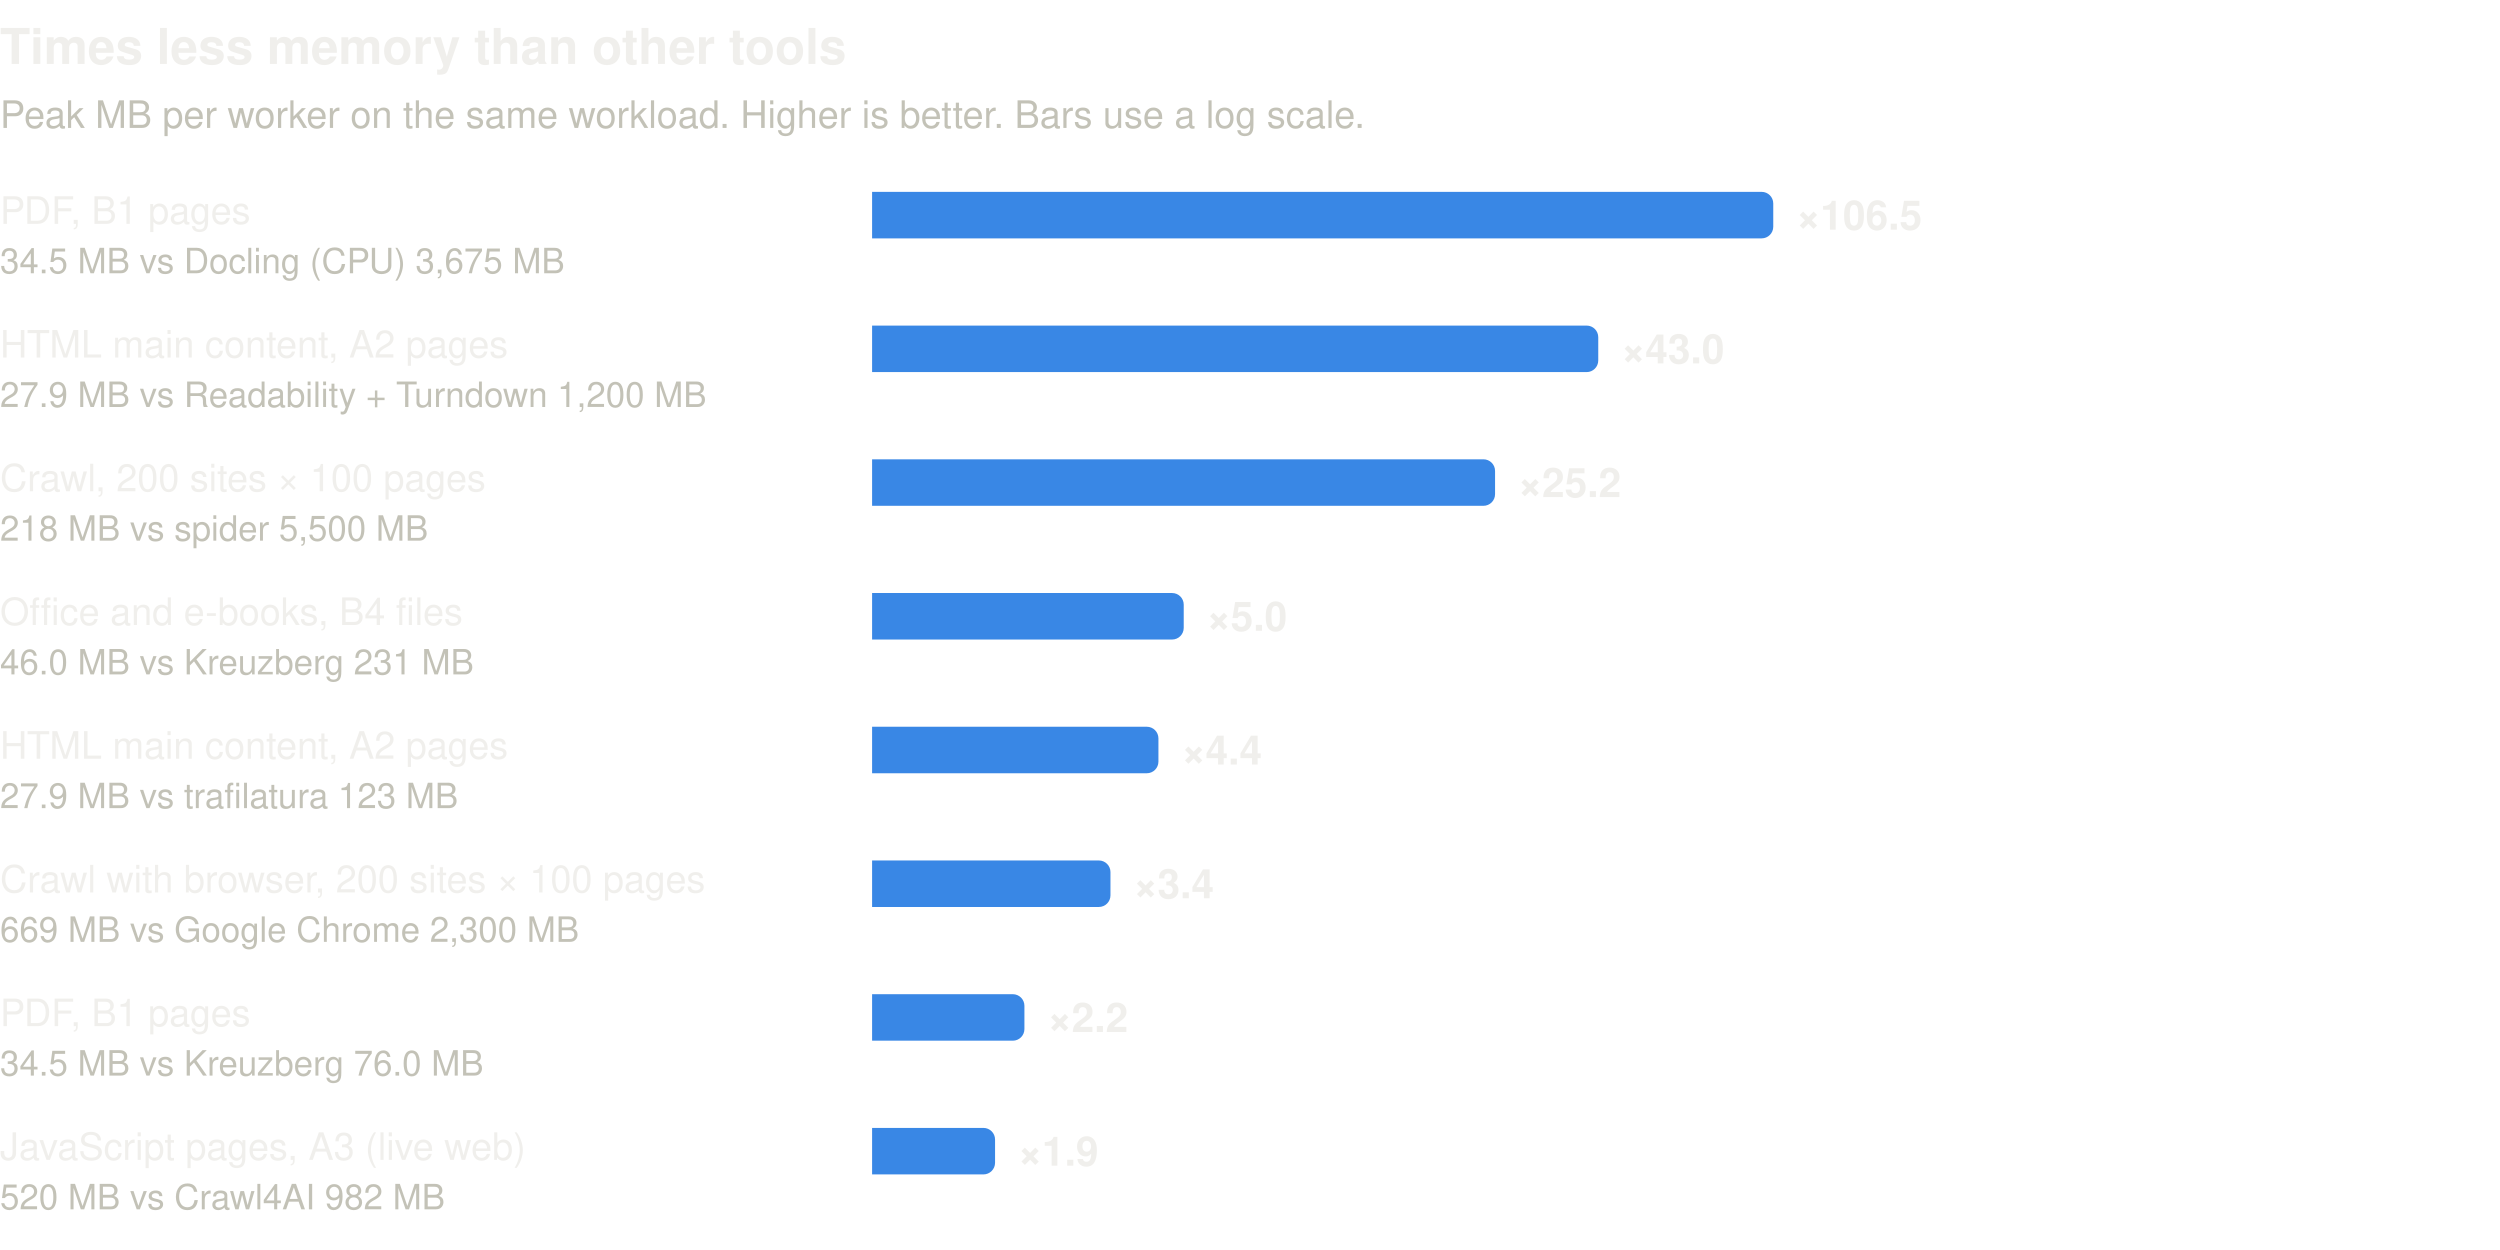
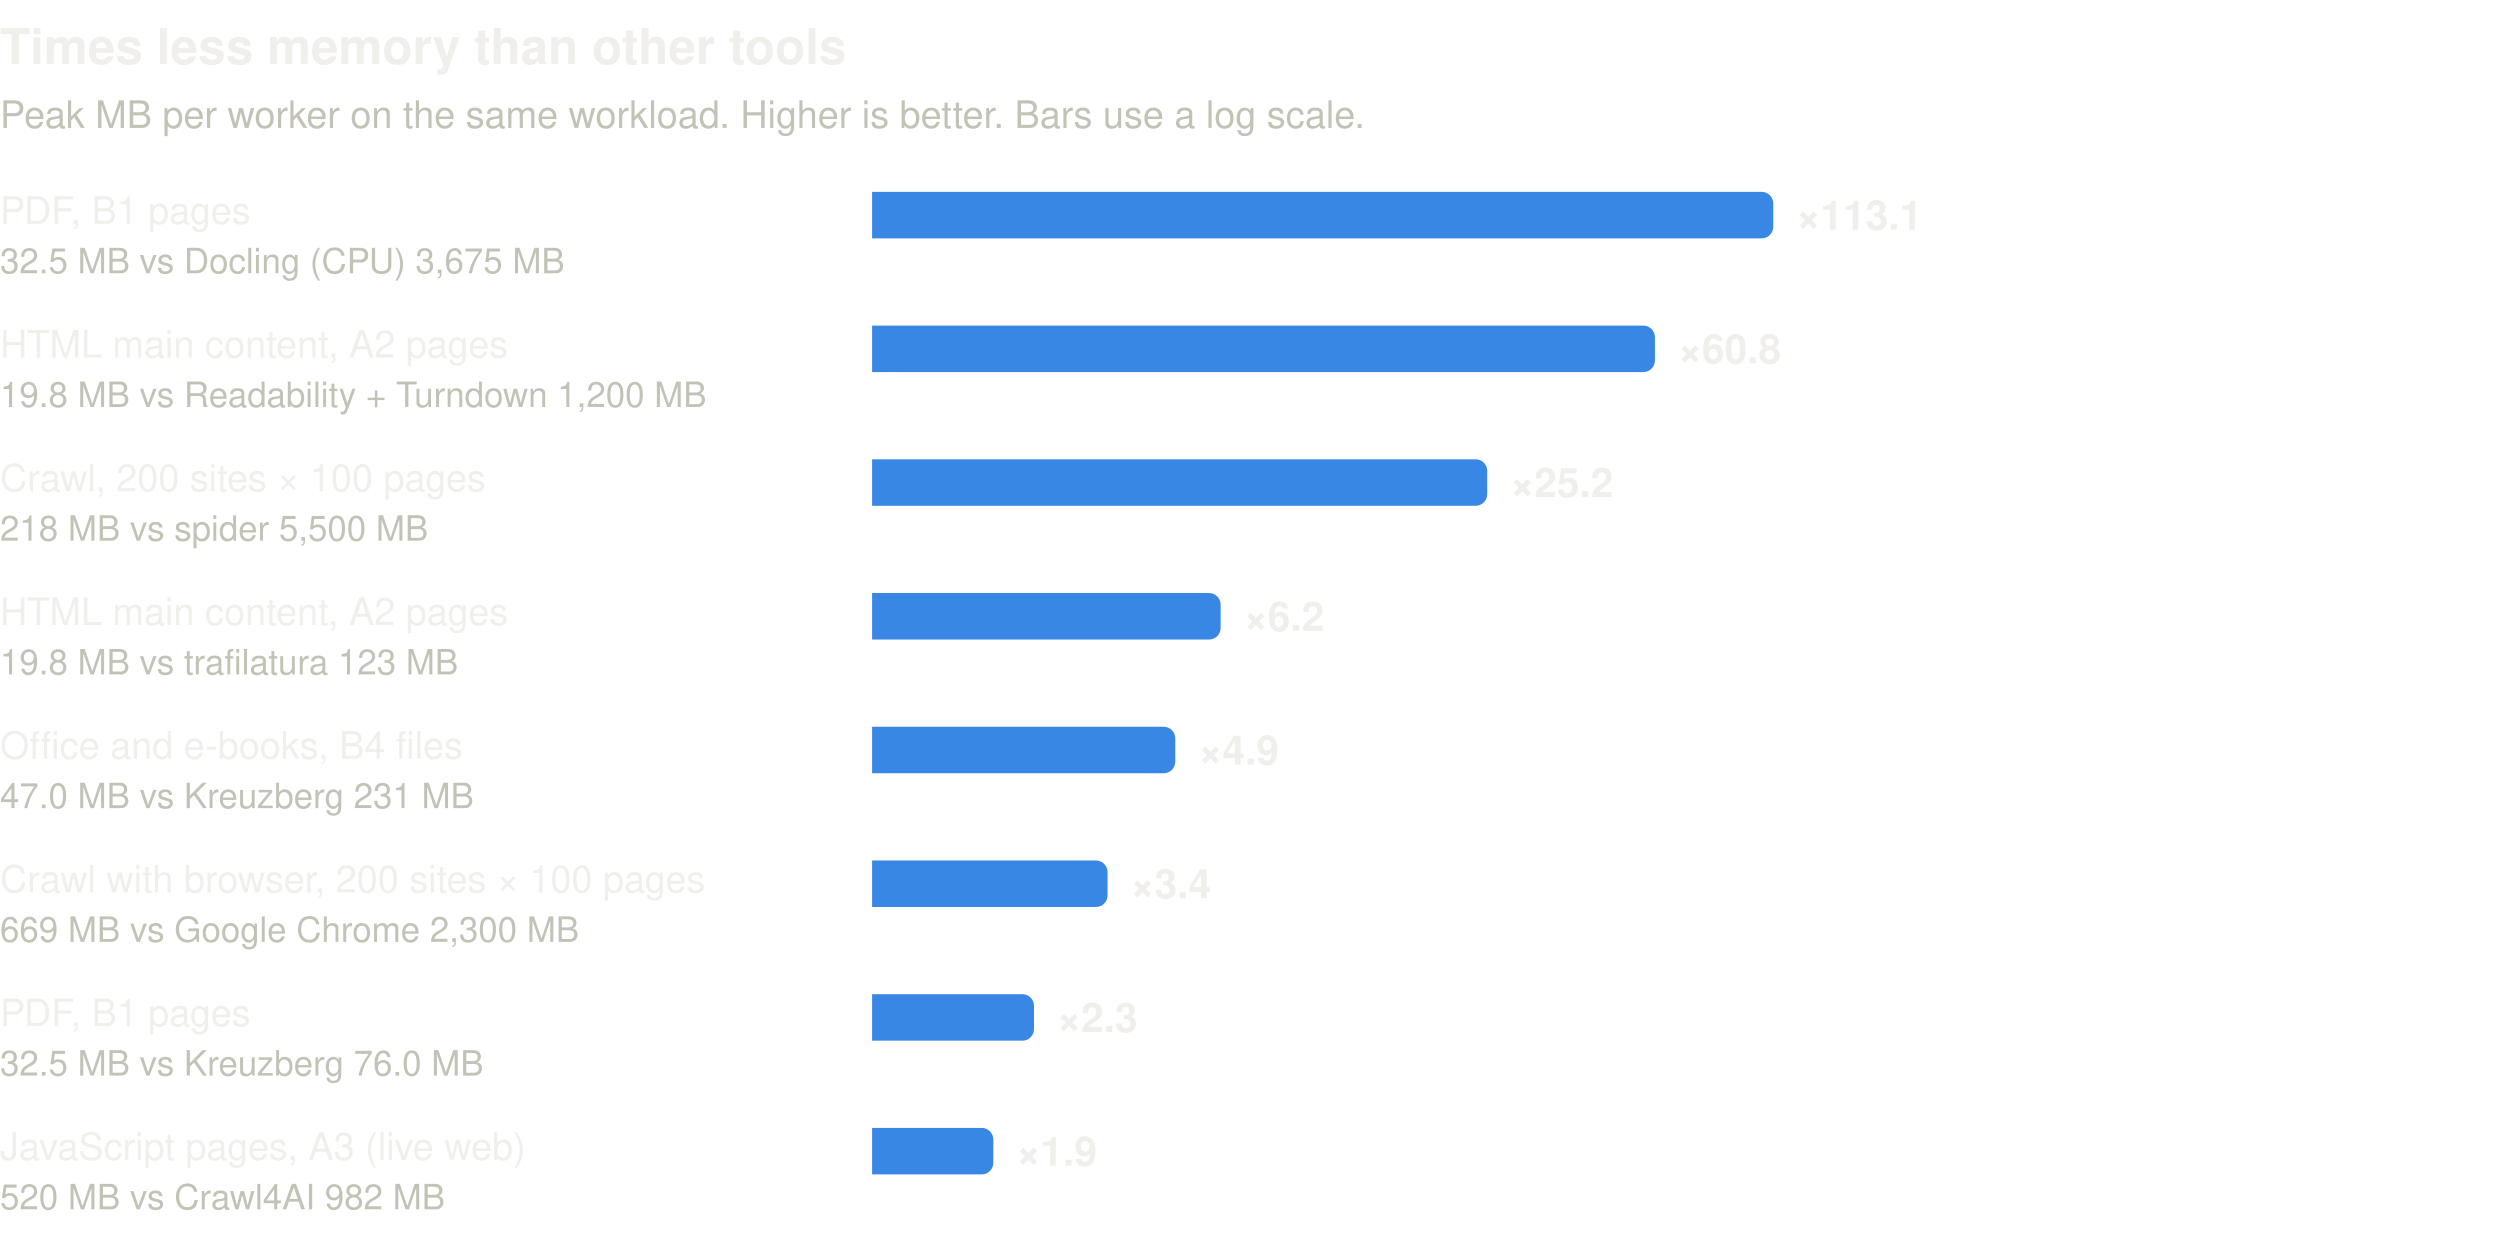
<svg xmlns="http://www.w3.org/2000/svg" viewBox="0 0 860 430" width="860" height="430" role="img" aria-label="Times less memory than other tools" font-family="-apple-system, BlinkMacSystemFont, 'Segoe UI', Helvetica, Arial, sans-serif">
  <text x="0" y="22" fill="#f0efec" font-size="17" font-weight="600" text-anchor="start">Times less memory than other tools</text>
  <text x="0" y="44" fill="#c3c2b7" font-size="13" font-weight="400" text-anchor="start">Peak MB per worker on the same workload. Higher is better. Bars use a log scale.</text>
  <text x="0" y="77" fill="#f0efec" font-size="13" font-weight="400" text-anchor="start">PDF, B1 pages</text>
-   <text x="0" y="94" fill="#c3c2b7" font-size="12" font-weight="400" text-anchor="start">34.5 MB vs Docling (CPU) 3,675 MB</text>
+   <text x="0" y="94" fill="#c3c2b7" font-size="12" font-weight="400" text-anchor="start">32.5 MB vs Docling (CPU) 3,675 MB</text>
  <path d="M300 66h306.0a4 4 0 0 1 4 4v8a4 4 0 0 1 -4 4h-306.0z" fill="#3987e5" />
-   <text x="618.0" y="79" fill="#f0efec" font-size="14" font-weight="600" text-anchor="start">×106.5</text>
+   <text x="618.0" y="79" fill="#f0efec" font-size="14" font-weight="600" text-anchor="start">×113.1</text>
  <text x="0" y="123" fill="#f0efec" font-size="13" font-weight="400" text-anchor="start">HTML main content, A2 pages</text>
-   <text x="0" y="140" fill="#c3c2b7" font-size="12" font-weight="400" text-anchor="start">27.9 MB vs Readability + Turndown 1,200 MB</text>
-   <path d="M300 112h245.8a4 4 0 0 1 4 4v8a4 4 0 0 1 -4 4h-245.8z" fill="#3987e5" />
-   <text x="557.778" y="125" fill="#f0efec" font-size="14" font-weight="600" text-anchor="start">×43.0</text>
+   <text x="0" y="140" fill="#c3c2b7" font-size="12" font-weight="400" text-anchor="start">19.8 MB vs Readability + Turndown 1,200 MB</text>
+   <path d="M300 112h265.3a4 4 0 0 1 4 4v8a4 4 0 0 1 -4 4h-265.3z" fill="#3987e5" />
+   <text x="577.274" y="125" fill="#f0efec" font-size="14" font-weight="600" text-anchor="start">×60.8</text>
  <text x="0" y="169" fill="#f0efec" font-size="13" font-weight="400" text-anchor="start">Crawl, 200 sites × 100 pages</text>
  <text x="0" y="186" fill="#c3c2b7" font-size="12" font-weight="400" text-anchor="start">218 MB vs spider 5,500 MB</text>
-   <path d="M300 158h210.3a4 4 0 0 1 4 4v8a4 4 0 0 1 -4 4h-210.3z" fill="#3987e5" />
-   <text x="522.263" y="171" fill="#f0efec" font-size="14" font-weight="600" text-anchor="start">×25.2</text>
-   <text x="0" y="215" fill="#f0efec" font-size="13" font-weight="400" text-anchor="start">Office and e-books, B4 files</text>
-   <text x="0" y="232" fill="#c3c2b7" font-size="12" font-weight="400" text-anchor="start">46.0 MB vs Kreuzberg 231 MB</text>
-   <path d="M300 204h103.2a4 4 0 0 1 4 4v8a4 4 0 0 1 -4 4h-103.2z" fill="#3987e5" />
-   <text x="415.162" y="217" fill="#f0efec" font-size="14" font-weight="600" text-anchor="start">×5.0</text>
-   <text x="0" y="261" fill="#f0efec" font-size="13" font-weight="400" text-anchor="start">HTML main content, A2 pages</text>
-   <text x="0" y="278" fill="#c3c2b7" font-size="12" font-weight="400" text-anchor="start">27.9 MB vs trafilatura 123 MB</text>
-   <path d="M300 250h94.5a4 4 0 0 1 4 4v8a4 4 0 0 1 -4 4h-94.5z" fill="#3987e5" />
-   <text x="406.515" y="263" fill="#f0efec" font-size="14" font-weight="600" text-anchor="start">×4.4</text>
+   <path d="M300 158h207.6a4 4 0 0 1 4 4v8a4 4 0 0 1 -4 4h-207.6z" fill="#3987e5" />
+   <text x="519.557" y="171" fill="#f0efec" font-size="14" font-weight="600" text-anchor="start">×25.2</text>
+   <text x="0" y="215" fill="#f0efec" font-size="13" font-weight="400" text-anchor="start">HTML main content, A2 pages</text>
+   <text x="0" y="232" fill="#c3c2b7" font-size="12" font-weight="400" text-anchor="start">19.8 MB vs trafilatura 123 MB</text>
+   <path d="M300 204h115.9a4 4 0 0 1 4 4v8a4 4 0 0 1 -4 4h-115.9z" fill="#3987e5" />
+   <text x="427.922" y="217" fill="#f0efec" font-size="14" font-weight="600" text-anchor="start">×6.2</text>
+   <text x="0" y="261" fill="#f0efec" font-size="13" font-weight="400" text-anchor="start">Office and e-books, B4 files</text>
+   <text x="0" y="278" fill="#c3c2b7" font-size="12" font-weight="400" text-anchor="start">47.0 MB vs Kreuzberg 231 MB</text>
+   <path d="M300 250h100.3a4 4 0 0 1 4 4v8a4 4 0 0 1 -4 4h-100.3z" fill="#3987e5" />
+   <text x="412.329" y="263" fill="#f0efec" font-size="14" font-weight="600" text-anchor="start">×4.9</text>
  <text x="0" y="307" fill="#f0efec" font-size="13" font-weight="400" text-anchor="start">Crawl with browser, 200 sites × 100 pages</text>
  <text x="0" y="324" fill="#c3c2b7" font-size="12" font-weight="400" text-anchor="start">669 MB vs Google Chrome 2,300 MB</text>
-   <path d="M300 296h78.0a4 4 0 0 1 4 4v8a4 4 0 0 1 -4 4h-78.0z" fill="#3987e5" />
-   <text x="389.992" y="309" fill="#f0efec" font-size="14" font-weight="600" text-anchor="start">×3.4</text>
+   <path d="M300 296h77.0a4 4 0 0 1 4 4v8a4 4 0 0 1 -4 4h-77.0z" fill="#3987e5" />
+   <text x="388.956" y="309" fill="#f0efec" font-size="14" font-weight="600" text-anchor="start">×3.4</text>
  <text x="0" y="353" fill="#f0efec" font-size="13" font-weight="400" text-anchor="start">PDF, B1 pages</text>
-   <text x="0" y="370" fill="#c3c2b7" font-size="12" font-weight="400" text-anchor="start">34.5 MB vs Kreuzberg 76.0 MB</text>
-   <path d="M300 342h48.4a4 4 0 0 1 4 4v8a4 4 0 0 1 -4 4h-48.4z" fill="#3987e5" />
-   <text x="360.445" y="355" fill="#f0efec" font-size="14" font-weight="600" text-anchor="start">×2.2</text>
+   <text x="0" y="370" fill="#c3c2b7" font-size="12" font-weight="400" text-anchor="start">32.5 MB vs Kreuzberg 76.0 MB</text>
+   <path d="M300 342h51.7a4 4 0 0 1 4 4v8a4 4 0 0 1 -4 4h-51.7z" fill="#3987e5" />
+   <text x="363.698" y="355" fill="#f0efec" font-size="14" font-weight="600" text-anchor="start">×2.3</text>
  <text x="0" y="399" fill="#f0efec" font-size="13" font-weight="400" text-anchor="start">JavaScript pages, A3 (live web)</text>
  <text x="0" y="416" fill="#c3c2b7" font-size="12" font-weight="400" text-anchor="start">520 MB vs Crawl4AI 982 MB</text>
-   <path d="M300 388h38.3a4 4 0 0 1 4 4v8a4 4 0 0 1 -4 4h-38.3z" fill="#3987e5" />
-   <text x="350.256" y="401" fill="#f0efec" font-size="14" font-weight="600" text-anchor="start">×1.9</text>
+   <path d="M300 388h37.7a4 4 0 0 1 4 4v8a4 4 0 0 1 -4 4h-37.7z" fill="#3987e5" />
+   <text x="349.722" y="401" fill="#f0efec" font-size="14" font-weight="600" text-anchor="start">×1.9</text>
</svg>
